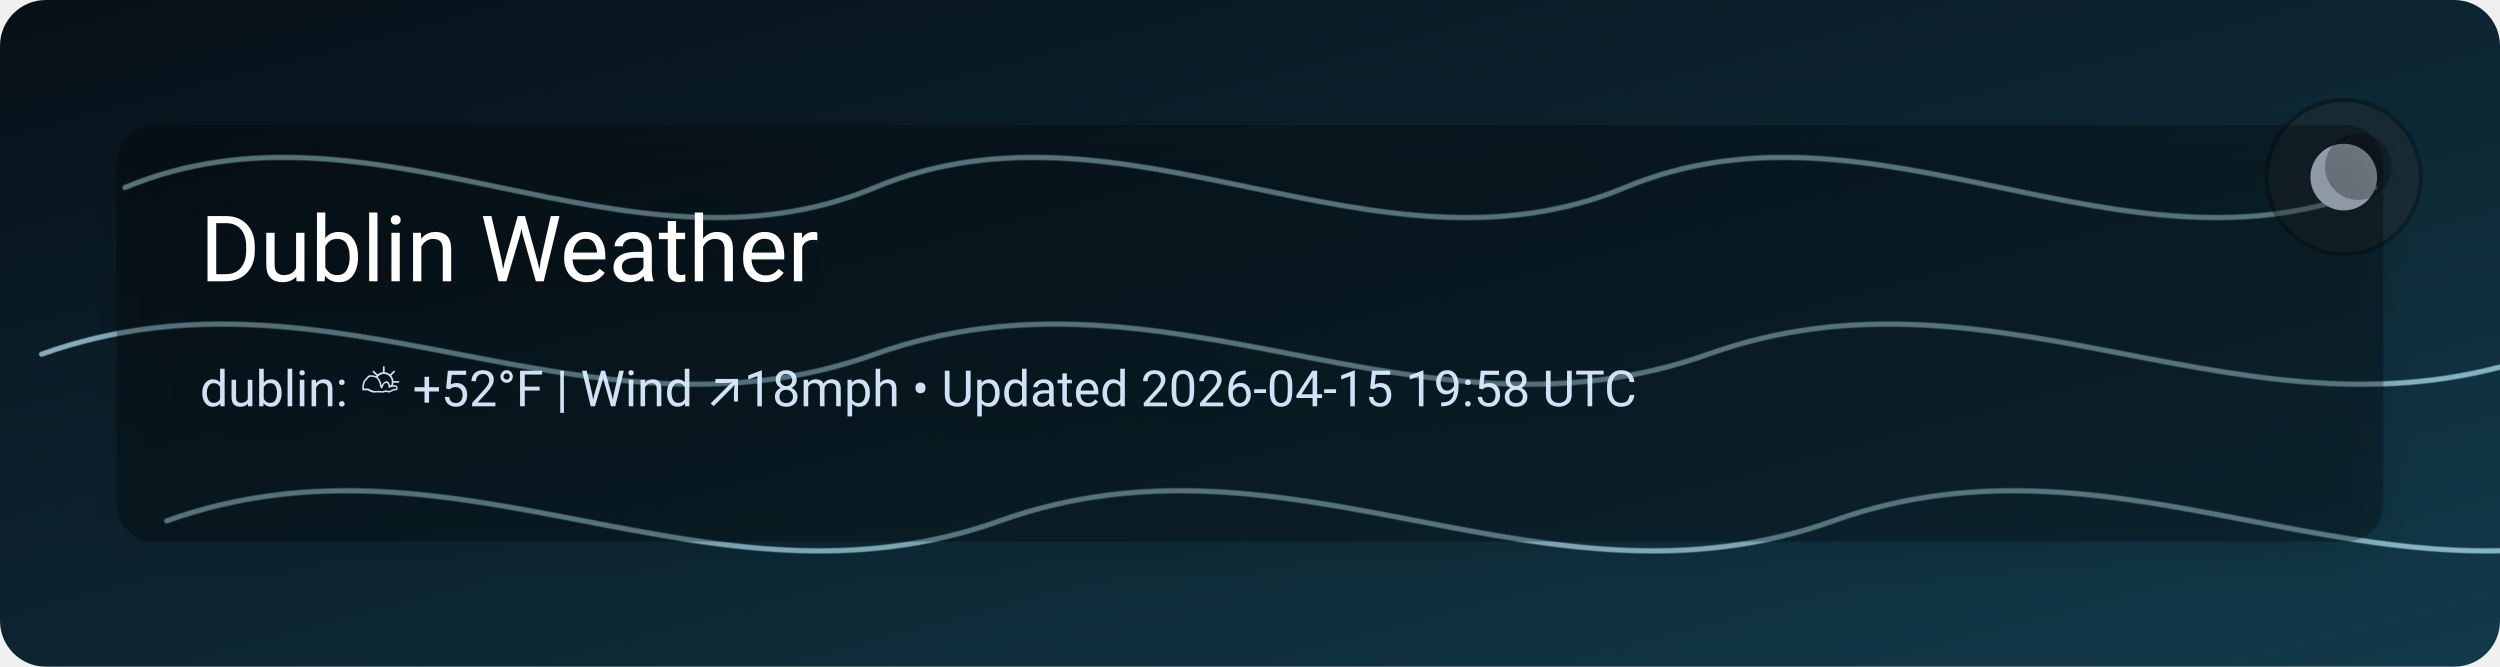
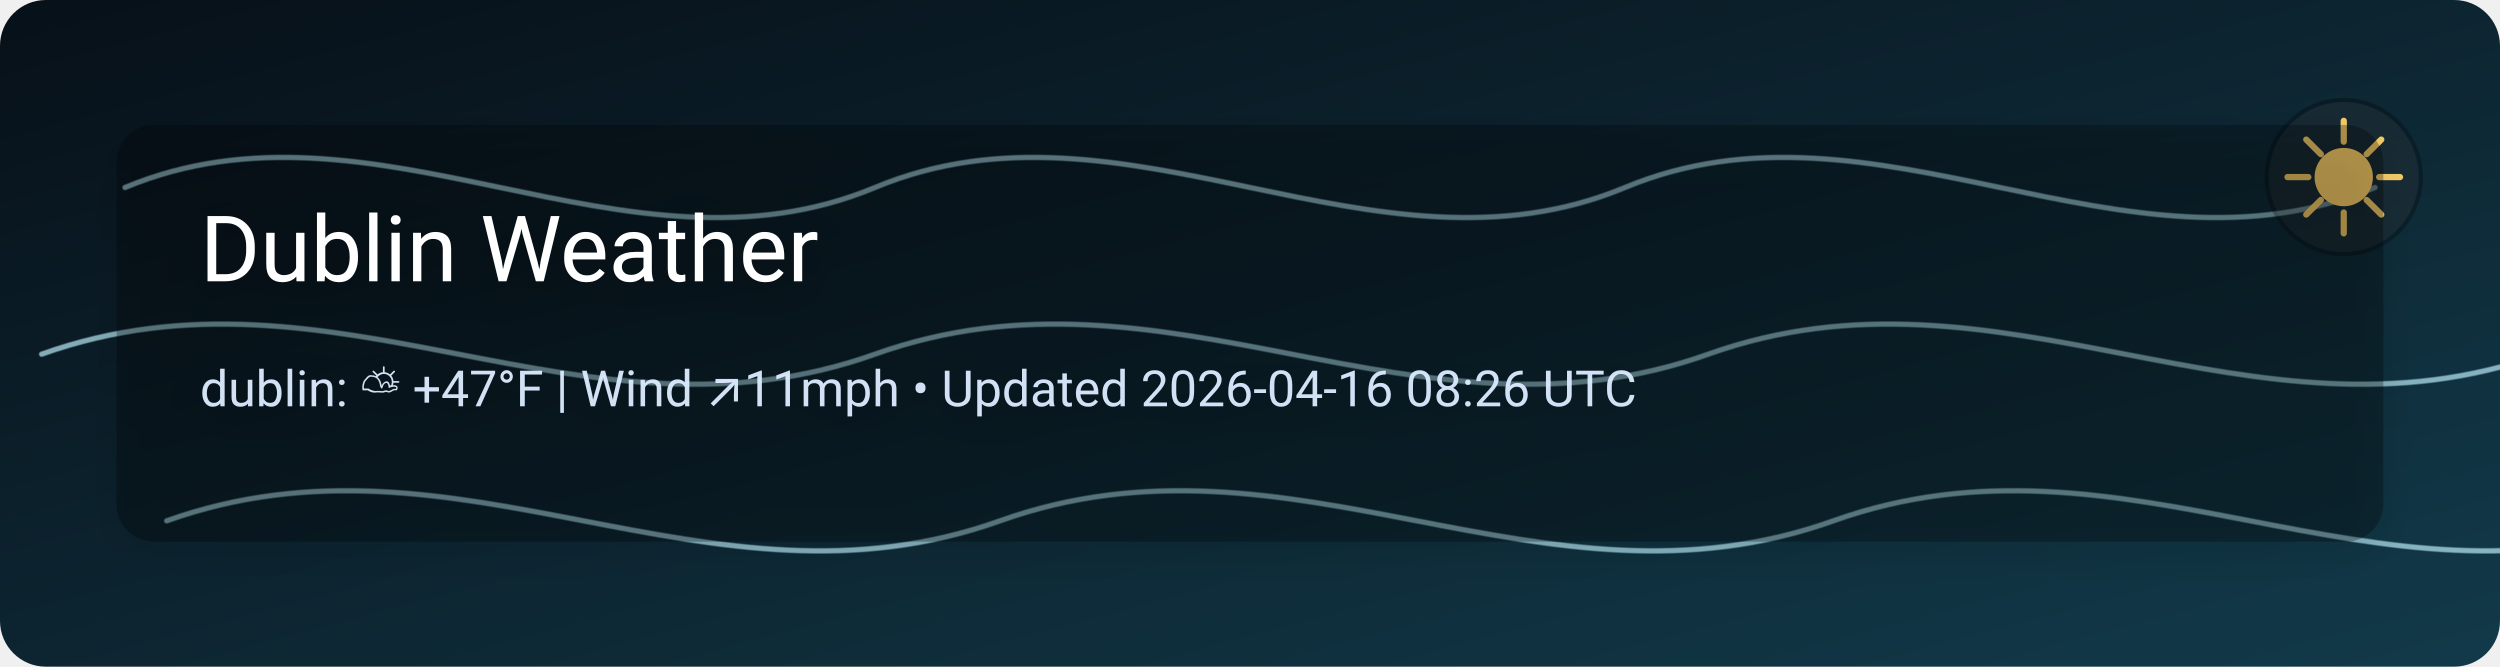
<svg xmlns="http://www.w3.org/2000/svg" width="1200" height="320" viewBox="0 0 1200 320">
  <defs>
    <linearGradient id="g" x1="0" y1="0" x2="1" y2="1">
      <stop offset="0" stop-color="#071018" />
      <stop offset="1" stop-color="#123a4a" />
    </linearGradient>
    <filter id="shadow" x="-20%" y="-20%" width="140%" height="140%">
      <feDropShadow dx="0" dy="6" stdDeviation="10" flood-color="#000" flood-opacity="0.35" />
    </filter>
  </defs>
  <style>
    .title { font: 44px system-ui, -apple-system, Segoe UI, Roboto, Arial; fill: #fff; }
    .sub   { font: 24px system-ui, -apple-system, Segoe UI, Roboto, Arial; fill: #dbeafe; opacity: .95; }
    .card  { fill: rgba(0,0,0,0.28); }

    @keyframes scrollDown { from { transform: translateY(-320px); } to { transform: translateY(0px); } }
    @keyframes scrollRight{ from { transform: translateX(-600px); } to { transform: translateX(0px); } }
    @keyframes scrollLeft { from { transform: translateX(0px); } to { transform: translateX(-600px); } }
    @keyframes driftDiag  { from { transform: translate(-180px,-140px); } to { transform: translate(180px,140px); } }
    @keyframes flash { 0%,90%,100% { opacity: 0; } 91%,93% { opacity: .65; } 94% { opacity: .1; } 95% { opacity: .45; } }

    .layerSlow  { opacity: .22; }
    .layerMed   { opacity: .30; }
    .layerFast  { opacity: .40; }

    .rainSlow { animation: scrollDown 2.6s linear infinite; }
    .rainMed  { animation: scrollDown 1.7s linear infinite; }
    .rainFast { animation: scrollDown 1.1s linear infinite; }

    .windSlow { animation: scrollRight 7.2s linear infinite; }
    .windMed  { animation: scrollRight 4.8s linear infinite; }
    .windFast { animation: scrollRight 3.2s linear infinite; }

    .fogSlow  { animation: scrollLeft 18s ease-in-out infinite; }
    .fogMed   { animation: scrollLeft 12s ease-in-out infinite; }
    .fogFast  { animation: scrollLeft 8s  ease-in-out infinite; }

    .snowSlow { animation: driftDiag 10s linear infinite; }
    .snowMed  { animation: driftDiag 7s  linear infinite; }
    .snowFast { animation: driftDiag 5s  linear infinite; }

    .flash { animation: flash 4.8s infinite; }

    /* Badge subtle float */
    @keyframes bob { 0%,100% { transform: translateY(0px); } 50% { transform: translateY(3px); } }
    .badge { animation: bob 2.8s ease-in-out infinite; }
  </style>
  <rect width="1200" height="320" rx="22" fill="url(#g)" />
  <g class="layerSlow windSlow" fill="none" stroke="#bff3ff" stroke-width="3" stroke-linecap="round">
    <path d="M 60 90 C 180 40, 300 140, 420 90 S 660 140, 780 90 S 1020 140, 1140 90" />
    <path d="M 20 170 C 160 120, 280 220, 420 170 S 680 220, 820 170 S 1080 220, 1220 170" />
    <path d="M 80 250 C 220 200, 340 300, 480 250 S 740 300, 880 250 S 1140 300, 1280 250" />
  </g>
  <g class="layerMed windMed" fill="none" stroke="#bff3ff" stroke-width="2.5" stroke-linecap="round">
    <path d="M 60 90 C 180 40, 300 140, 420 90 S 660 140, 780 90 S 1020 140, 1140 90" />
    <path d="M 20 170 C 160 120, 280 220, 420 170 S 680 220, 820 170 S 1080 220, 1220 170" />
    <path d="M 80 250 C 220 200, 340 300, 480 250 S 740 300, 880 250 S 1140 300, 1280 250" />
  </g>
  <g class="layerFast windFast" fill="none" stroke="#bff3ff" stroke-width="2" stroke-linecap="round">
    <path d="M 60 90 C 180 40, 300 140, 420 90 S 660 140, 780 90 S 1020 140, 1140 90" />
    <path d="M 20 170 C 160 120, 280 220, 420 170 S 680 220, 820 170 S 1080 220, 1220 170" />
    <path d="M 80 250 C 220 200, 340 300, 480 250 S 740 300, 880 250 S 1140 300, 1280 250" />
  </g>
  <g class="badge">
    <circle cx="1125" cy="85" r="38" fill="rgba(0,0,0,0.28)" />
    <circle cx="1125" cy="85" r="36" fill="rgba(255,255,255,0.06)" />
  </g>
  <g class="badge">
-     <circle cx="1125" cy="85" r="16" fill="#dbeafe" />
-     <circle cx="1132" cy="80" r="16" fill="rgba(0,0,0,0.28)" />
+     <circle cx="1125" cy="85" r="14" fill="#ffd36a" />
+     <g stroke="#ffd36a" stroke-width="3" stroke-linecap="round" opacity="0.95">
+       <line x1="1125" y1="58" x2="1125" y2="68" />
+       <line x1="1125" y1="102" x2="1125" y2="112" />
+       <line x1="1098" y1="85" x2="1108" y2="85" />
+       <line x1="1142" y1="85" x2="1152" y2="85" />
+       <line x1="1107" y1="67" x2="1114" y2="74" />
+       <line x1="1136" y1="96" x2="1143" y2="103" />
+       <line x1="1136" y1="74" x2="1143" y2="67" />
+       <line x1="1107" y1="103" x2="1114" y2="96" />
+     </g>
  </g>
  <g filter="url(#shadow)">
    <rect x="56" y="60" width="1088" height="200" rx="18" class="card" />
    <text x="96" y="135" class="title">Dublin Weather</text>
-     <text x="96" y="195" class="sub">dublin: ⛅  +52°F | Wind ↗18mph • Updated 2026-04-15 19:58 UTC</text>
+     <text x="96" y="195" class="sub">dublin: ⛅  +47°F | Wind ↗11mph • Updated 2026-04-16 08:26 UTC</text>
  </g>
</svg>
